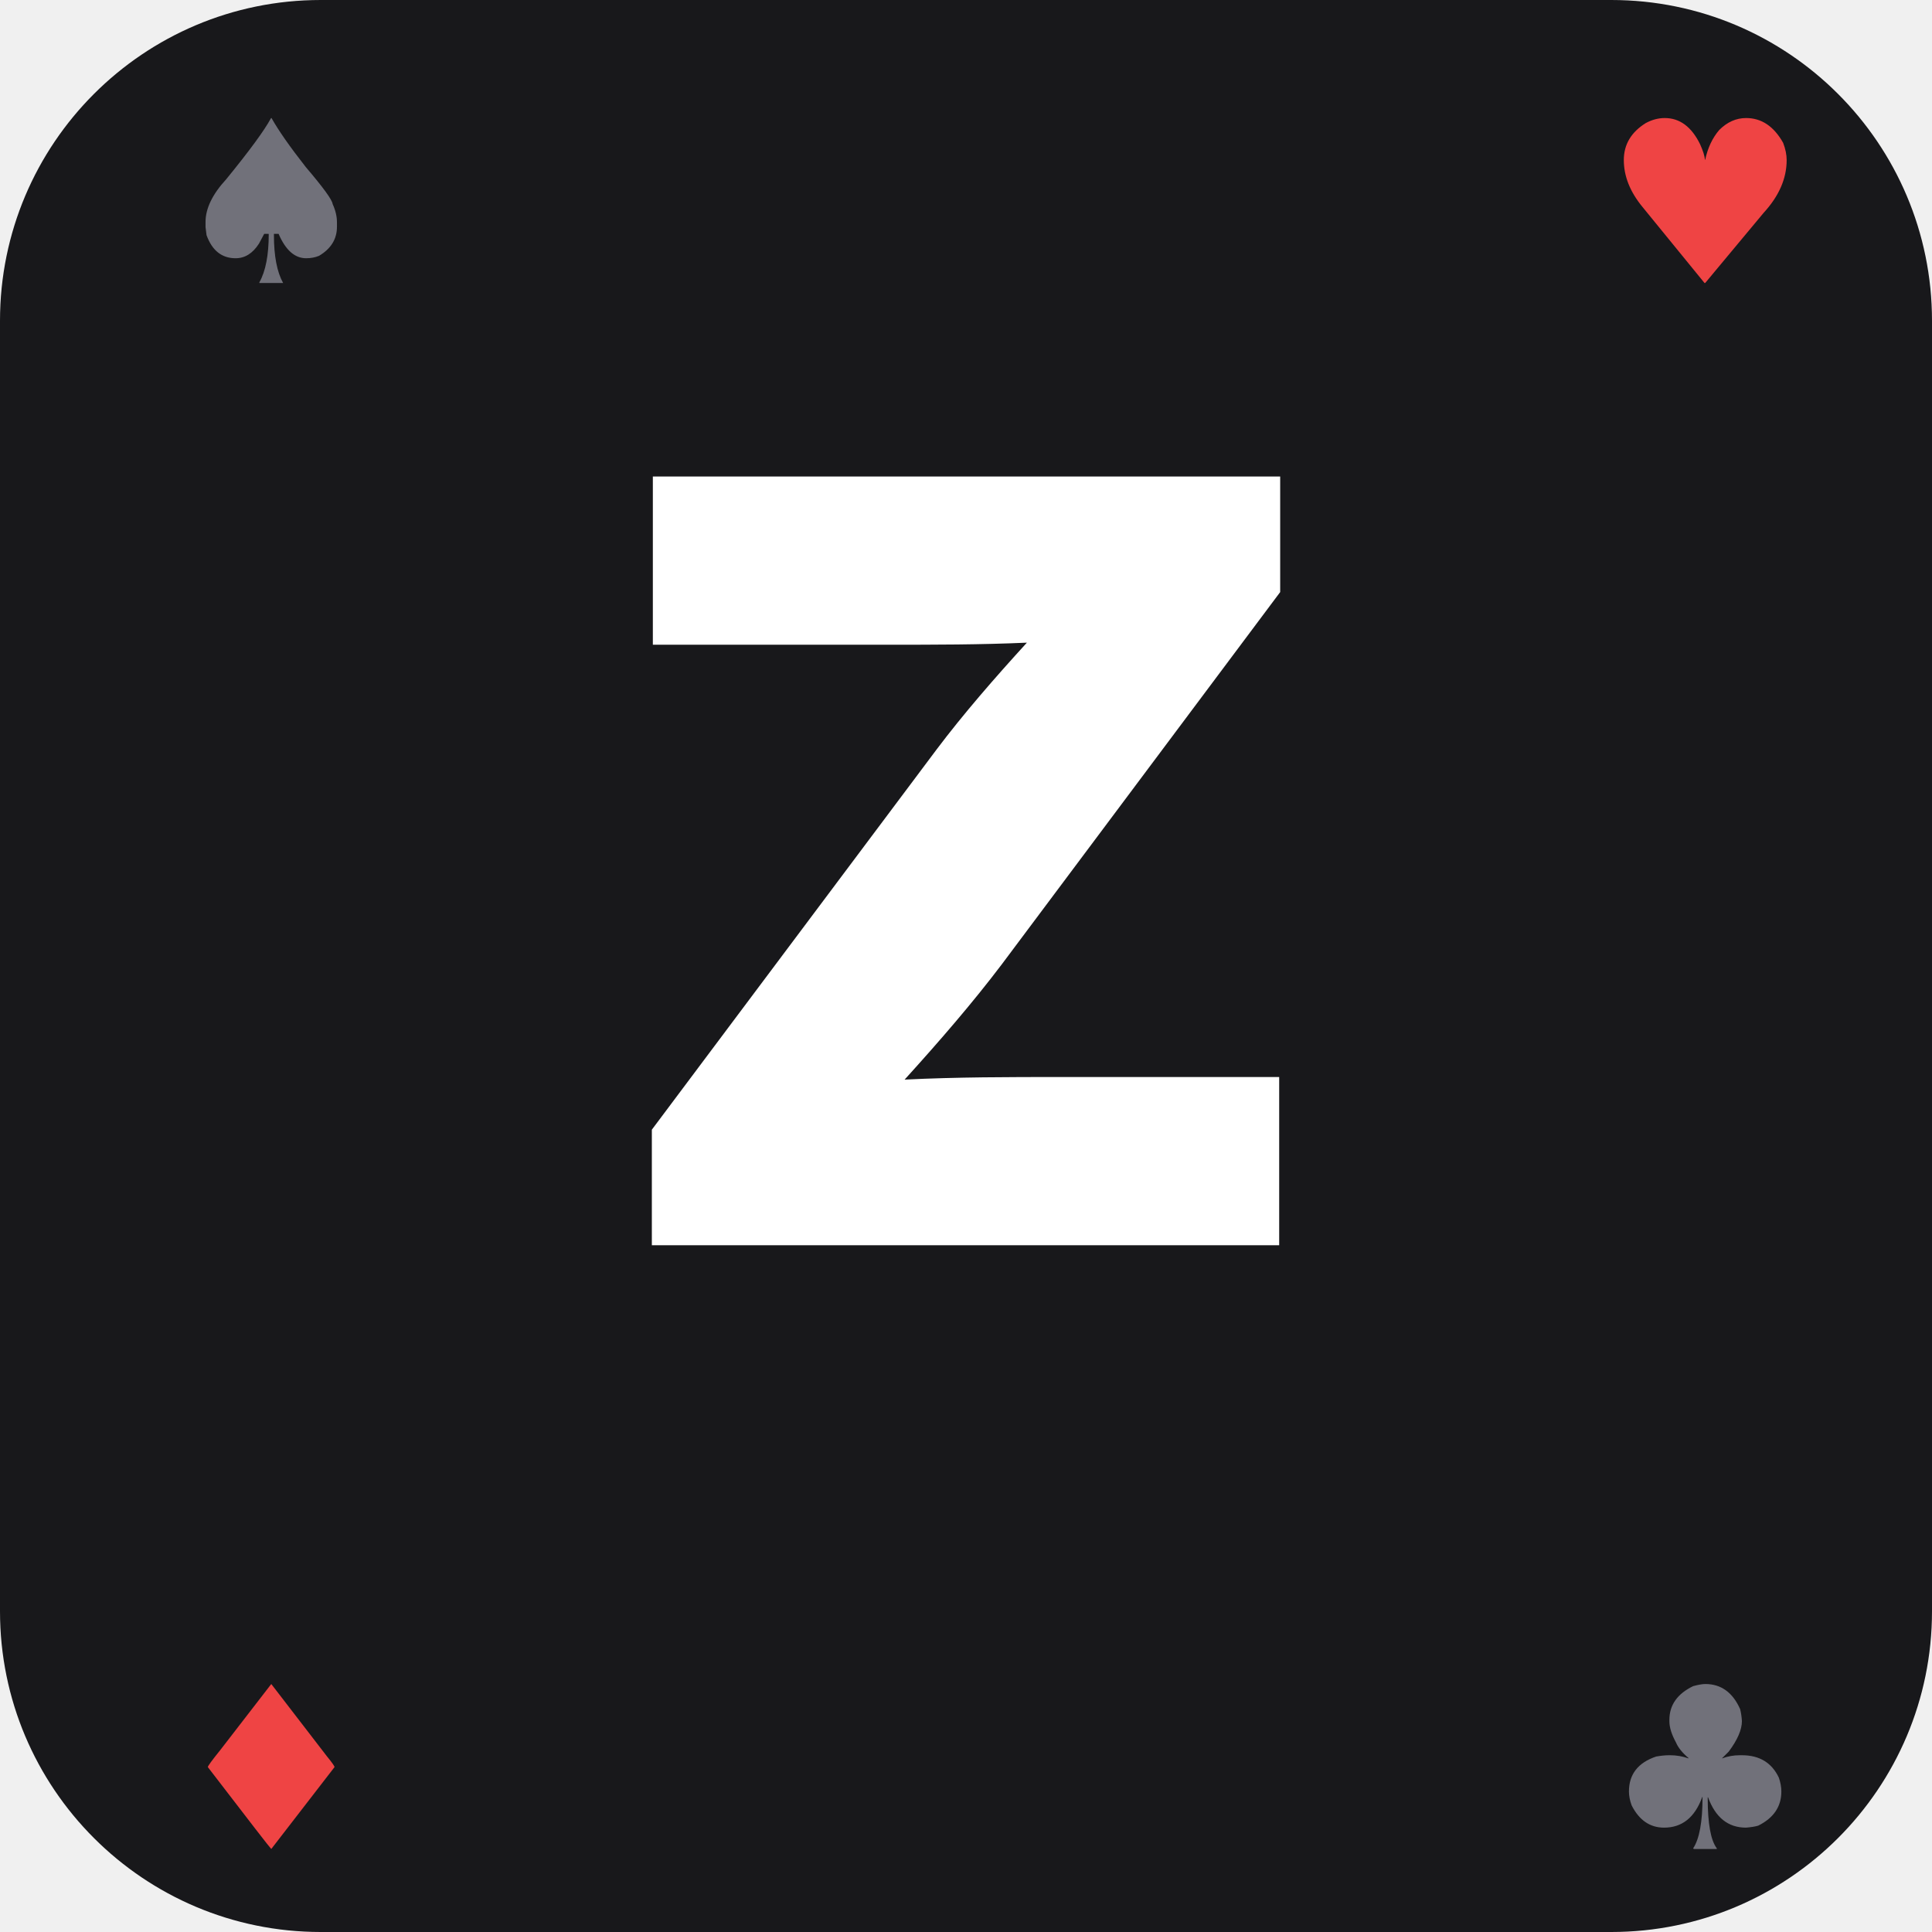
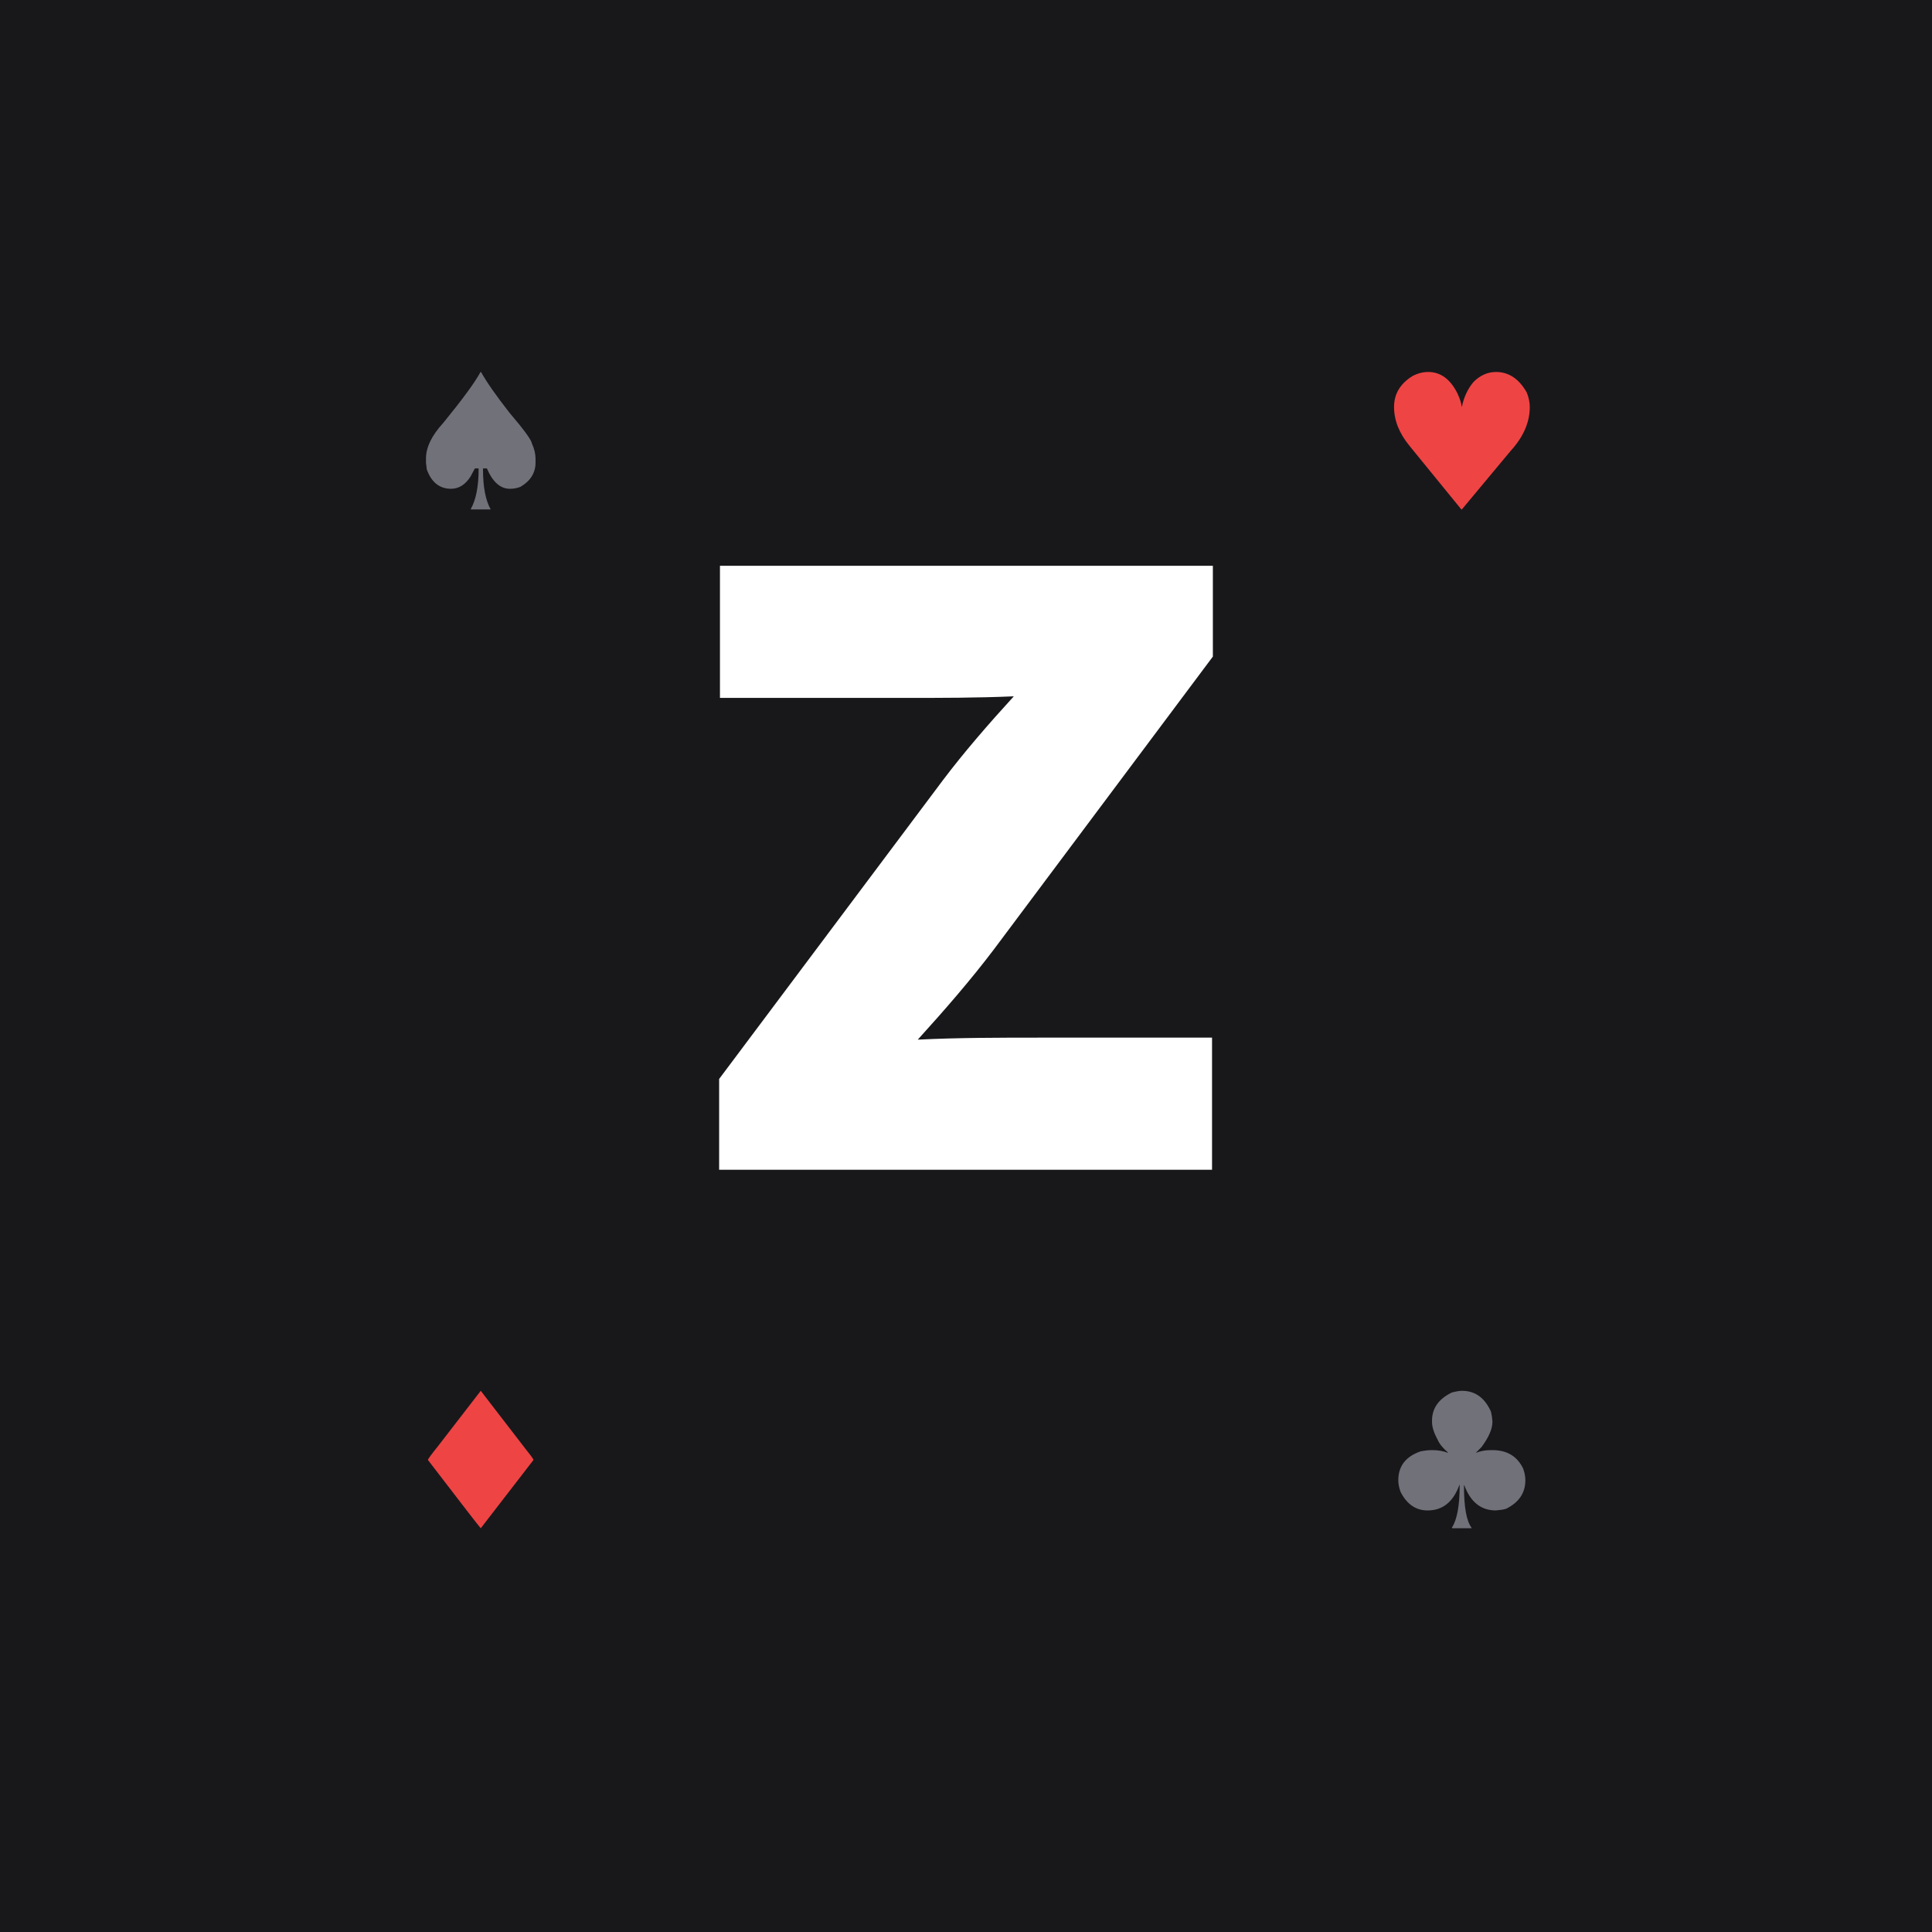
<svg xmlns="http://www.w3.org/2000/svg" viewBox="0 0 512 512">
-   <rect width="512" height="512" rx="85" fill="#18181B" />
-   <text x="256" y="330" font-family="system-ui, -apple-system, sans-serif" font-size="280" font-weight="900" fill="#FFFFFF" text-anchor="middle">Z</text>
-   <text x="45" y="75" font-family="system-ui" font-size="60" fill="#71717A">♠</text>
-   <text x="425" y="75" font-family="system-ui" font-size="60" fill="#EF4444">♥</text>
-   <text x="45" y="490" font-family="system-ui" font-size="60" fill="#EF4444">♦</text>
-   <text x="425" y="490" font-family="system-ui" font-size="60" fill="#71717A">♣</text>
+   <rect width="512" height="512" fill="#18181B" />
+   <text x="256" y="310" font-family="system-ui, -apple-system, sans-serif" font-size="220" font-weight="900" fill="#FFFFFF" text-anchor="middle">Z</text>
+   <text x="105" y="135" font-family="system-ui" font-size="50" fill="#71717A">♠</text>
+   <text x="365" y="135" font-family="system-ui" font-size="50" fill="#EF4444">♥</text>
+   <text x="105" y="405" font-family="system-ui" font-size="50" fill="#EF4444">♦</text>
+   <text x="365" y="405" font-family="system-ui" font-size="50" fill="#71717A">♣</text>
</svg>
